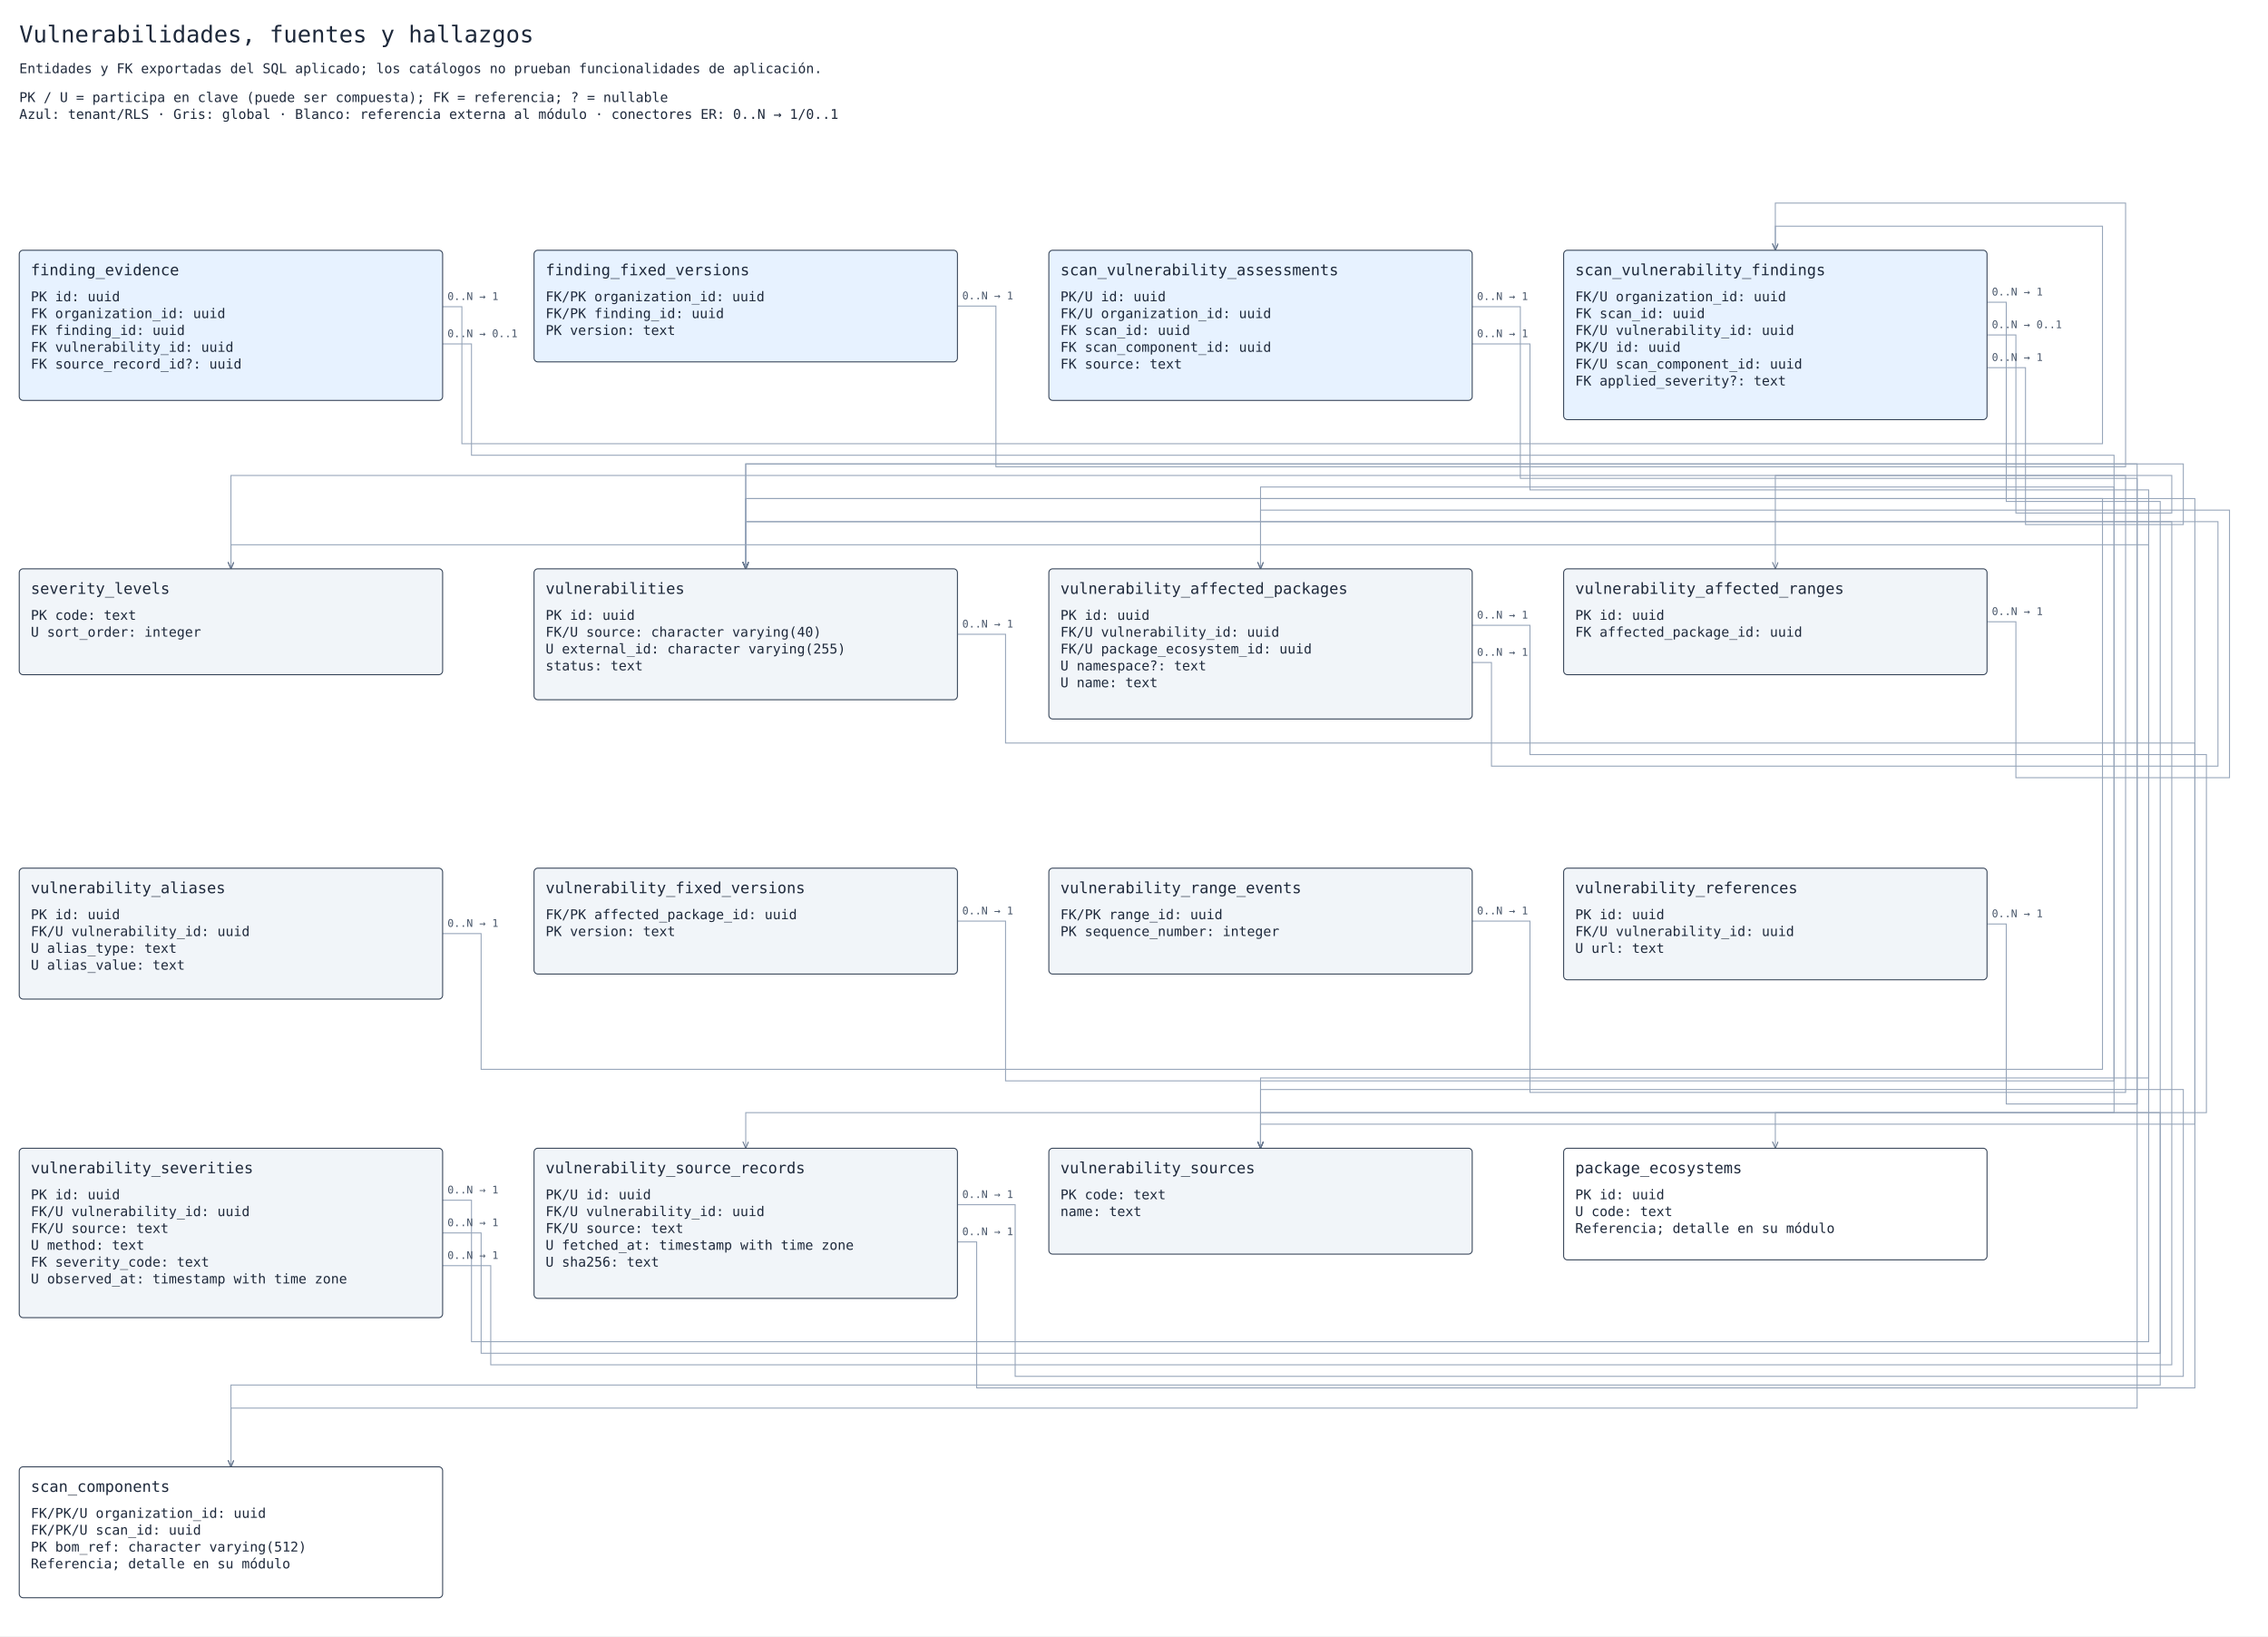
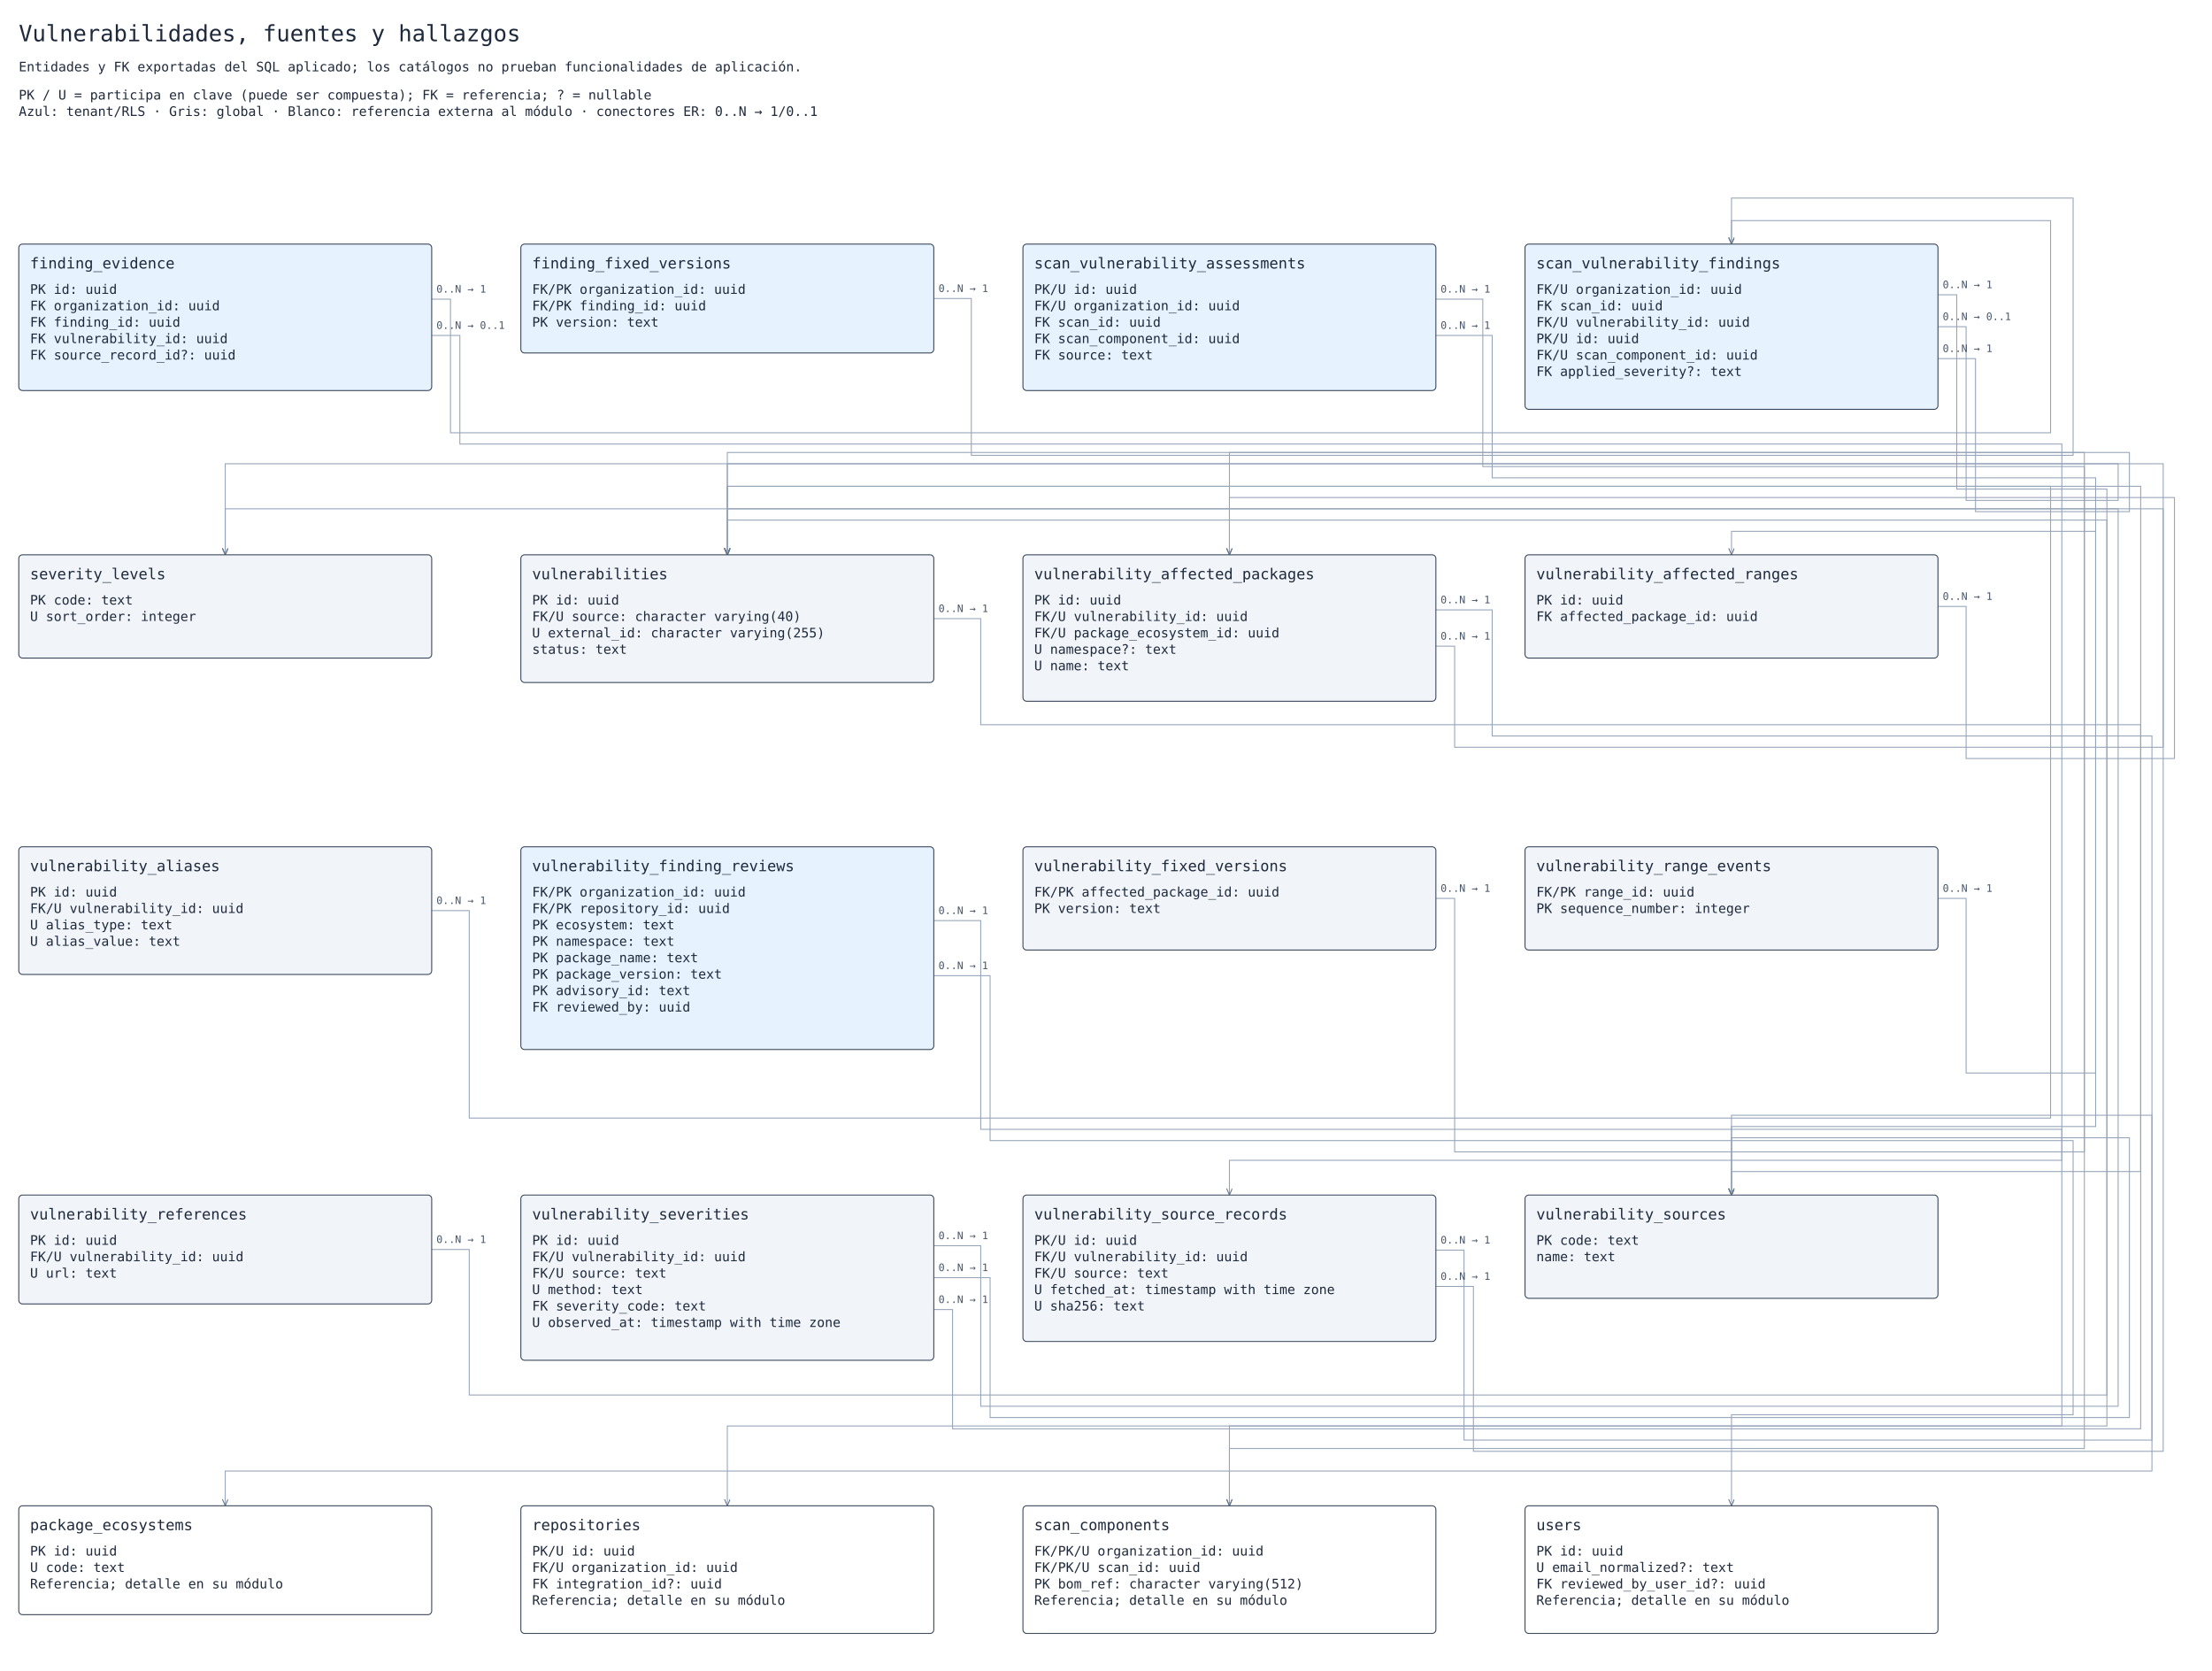
- <svg xmlns="http://www.w3.org/2000/svg" width="2357" height="1700" viewBox="-20 -20 2357 1700">
+ <svg xmlns="http://www.w3.org/2000/svg" width="2357" height="1780" viewBox="-20 -20 2357 1780">
  <rect x="-20" y="-20" width="100%" height="100%" fill="white" />
  <defs>
    <marker id="arrow" markerWidth="8" markerHeight="8" refX="7" refY="3" orient="auto">
      <path d="M0,0 L7,3 L0,6" fill="none" stroke="#64748b" />
    </marker>
  </defs>
  <polyline points="440,298.667 460,298.667 460,441.0 2165,441.0 2165,215.0 1825.0,215.0 1825.0,240.0" fill="none" stroke="#94a3b8" stroke-width="1" marker-end="url(#arrow)" />
-   <polyline points="440,337.333 470,337.333 470,453.0 2177,453.0 2177,1136.0 755.0,1136.0 755.0,1173.0" fill="none" stroke="#94a3b8" stroke-width="1" marker-end="url(#arrow)" />
+   <polyline points="440,337.333 470,337.333 470,453.0 2177,453.0 2177,1216.0 1290.0,1216.0 1290.0,1253.0" fill="none" stroke="#94a3b8" stroke-width="1" marker-end="url(#arrow)" />
  <polyline points="975,298.0 1015,298.0 1015,465.0 2189,465.0 2189,191.0 1825.0,191.0 1825.0,240.0" fill="none" stroke="#94a3b8" stroke-width="1" marker-end="url(#arrow)" />
-   <polyline points="1510,298.667 1560,298.667 1560,477.0 2201,477.0 2201,1443.0 220.0,1443.0 220.0,1504.0" fill="none" stroke="#94a3b8" stroke-width="1" marker-end="url(#arrow)" />
-   <polyline points="1510,337.333 1570,337.333 1570,489.0 2213,489.0 2213,1100.0 1290.0,1100.0 1290.0,1173.0" fill="none" stroke="#94a3b8" stroke-width="1" marker-end="url(#arrow)" />
-   <polyline points="2045,294.0 2065,294.0 2065,501.0 2225,501.0 2225,1419.0 220.0,1419.0 220.0,1504.0" fill="none" stroke="#94a3b8" stroke-width="1" marker-end="url(#arrow)" />
+   <polyline points="1510,298.667 1560,298.667 1560,477.0 2201,477.0 2201,1523.0 1290.0,1523.0 1290.0,1584.0" fill="none" stroke="#94a3b8" stroke-width="1" marker-end="url(#arrow)" />
+   <polyline points="1510,337.333 1570,337.333 1570,489.0 2213,489.0 2213,1180.0 1825.0,1180.0 1825.0,1253.0" fill="none" stroke="#94a3b8" stroke-width="1" marker-end="url(#arrow)" />
+   <polyline points="2045,294.0 2065,294.0 2065,501.0 2225,501.0 2225,1499.0 1290.0,1499.0 1290.0,1584.0" fill="none" stroke="#94a3b8" stroke-width="1" marker-end="url(#arrow)" />
  <polyline points="2045,328.0 2075,328.0 2075,513.0 2237,513.0 2237,474.0 220.0,474.0 220.0,571.0" fill="none" stroke="#94a3b8" stroke-width="1" marker-end="url(#arrow)" />
  <polyline points="2045,362.0 2085,362.0 2085,525.0 2249,525.0 2249,462.0 755.0,462.0 755.0,571.0" fill="none" stroke="#94a3b8" stroke-width="1" marker-end="url(#arrow)" />
-   <polyline points="975,639.0 1025,639.0 1025,752.0 2261,752.0 2261,1148.0 1290.0,1148.0 1290.0,1173.0" fill="none" stroke="#94a3b8" stroke-width="1" marker-end="url(#arrow)" />
-   <polyline points="1510,629.667 1570,629.667 1570,764.0 2273,764.0 2273,1136.0 1825.0,1136.0 1825.0,1173.0" fill="none" stroke="#94a3b8" stroke-width="1" marker-end="url(#arrow)" />
+   <polyline points="975,639.0 1025,639.0 1025,752.0 2261,752.0 2261,1228.0 1825.0,1228.0 1825.0,1253.0" fill="none" stroke="#94a3b8" stroke-width="1" marker-end="url(#arrow)" />
+   <polyline points="1510,629.667 1570,629.667 1570,764.0 2273,764.0 2273,1547.0 220.0,1547.0 220.0,1584.0" fill="none" stroke="#94a3b8" stroke-width="1" marker-end="url(#arrow)" />
  <polyline points="1510,668.333 1530,668.333 1530,776.0 2285,776.0 2285,522.0 755.0,522.0 755.0,571.0" fill="none" stroke="#94a3b8" stroke-width="1" marker-end="url(#arrow)" />
  <polyline points="2045,626.0 2075,626.0 2075,788.0 2297,788.0 2297,510.0 1290.0,510.0 1290.0,571.0" fill="none" stroke="#94a3b8" stroke-width="1" marker-end="url(#arrow)" />
-   <polyline points="440,950.0 480,950.0 480,1091.0 2165,1091.0 2165,498.0 755.0,498.0 755.0,571.0" fill="none" stroke="#94a3b8" stroke-width="1" marker-end="url(#arrow)" />
-   <polyline points="975,937.0 1025,937.0 1025,1103.0 2177,1103.0 2177,486.0 1290.0,486.0 1290.0,571.0" fill="none" stroke="#94a3b8" stroke-width="1" marker-end="url(#arrow)" />
-   <polyline points="1510,937.0 1570,937.0 1570,1115.0 2189,1115.0 2189,474.0 1825.0,474.0 1825.0,571.0" fill="none" stroke="#94a3b8" stroke-width="1" marker-end="url(#arrow)" />
-   <polyline points="2045,940.0 2065,940.0 2065,1127.0 2201,1127.0 2201,462.0 755.0,462.0 755.0,571.0" fill="none" stroke="#94a3b8" stroke-width="1" marker-end="url(#arrow)" />
-   <polyline points="440,1227.0 470,1227.0 470,1374.0 2213,1374.0 2213,546.0 220.0,546.0 220.0,571.0" fill="none" stroke="#94a3b8" stroke-width="1" marker-end="url(#arrow)" />
-   <polyline points="440,1261.0 480,1261.0 480,1386.0 2225,1386.0 2225,1136.0 1290.0,1136.0 1290.0,1173.0" fill="none" stroke="#94a3b8" stroke-width="1" marker-end="url(#arrow)" />
-   <polyline points="440,1295.0 490,1295.0 490,1398.0 2237,1398.0 2237,522.0 755.0,522.0 755.0,571.0" fill="none" stroke="#94a3b8" stroke-width="1" marker-end="url(#arrow)" />
-   <polyline points="975,1231.667 1035,1231.667 1035,1410.0 2249,1410.0 2249,1112.0 1290.0,1112.0 1290.0,1173.0" fill="none" stroke="#94a3b8" stroke-width="1" marker-end="url(#arrow)" />
-   <polyline points="975,1270.333 995,1270.333 995,1422.0 2261,1422.0 2261,498.0 755.0,498.0 755.0,571.0" fill="none" stroke="#94a3b8" stroke-width="1" marker-end="url(#arrow)" />
+   <polyline points="440,950.0 480,950.0 480,1171.0 2165,1171.0 2165,498.0 755.0,498.0 755.0,571.0" fill="none" stroke="#94a3b8" stroke-width="1" marker-end="url(#arrow)" />
+   <polyline points="975,960.667 1025,960.667 1025,1183.0 2177,1183.0 2177,1499.0 755.0,1499.0 755.0,1584.0" fill="none" stroke="#94a3b8" stroke-width="1" marker-end="url(#arrow)" />
+   <polyline points="975,1019.333 1035,1019.333 1035,1195.0 2189,1195.0 2189,1487.0 1825.0,1487.0 1825.0,1584.0" fill="none" stroke="#94a3b8" stroke-width="1" marker-end="url(#arrow)" />
+   <polyline points="1510,937.0 1530,937.0 1530,1207.0 2201,1207.0 2201,462.0 1290.0,462.0 1290.0,571.0" fill="none" stroke="#94a3b8" stroke-width="1" marker-end="url(#arrow)" />
+   <polyline points="2045,937.0 2075,937.0 2075,1123.0 2213,1123.0 2213,546.0 1825.0,546.0 1825.0,571.0" fill="none" stroke="#94a3b8" stroke-width="1" marker-end="url(#arrow)" />
+   <polyline points="440,1311.0 480,1311.0 480,1466.0 2225,1466.0 2225,534.0 755.0,534.0 755.0,571.0" fill="none" stroke="#94a3b8" stroke-width="1" marker-end="url(#arrow)" />
+   <polyline points="975,1307.0 1025,1307.0 1025,1478.0 2237,1478.0 2237,522.0 220.0,522.0 220.0,571.0" fill="none" stroke="#94a3b8" stroke-width="1" marker-end="url(#arrow)" />
+   <polyline points="975,1341.0 1035,1341.0 1035,1490.0 2249,1490.0 2249,1192.0 1825.0,1192.0 1825.0,1253.0" fill="none" stroke="#94a3b8" stroke-width="1" marker-end="url(#arrow)" />
+   <polyline points="975,1375.0 995,1375.0 995,1502.0 2261,1502.0 2261,498.0 755.0,498.0 755.0,571.0" fill="none" stroke="#94a3b8" stroke-width="1" marker-end="url(#arrow)" />
+   <polyline points="1510,1311.667 1540,1311.667 1540,1514.0 2273,1514.0 2273,1168.0 1825.0,1168.0 1825.0,1253.0" fill="none" stroke="#94a3b8" stroke-width="1" marker-end="url(#arrow)" />
+   <polyline points="1510,1350.333 1550,1350.333 1550,1526.0 2285,1526.0 2285,474.0 755.0,474.0 755.0,571.0" fill="none" stroke="#94a3b8" stroke-width="1" marker-end="url(#arrow)" />
  <text x="0" y="24.0" font-family="monospace" font-size="24" fill="#1e293b">Vulnerabilidades, fuentes y hallazgos</text>
  <text x="0" y="56.0" font-family="monospace" font-size="14" fill="#1e293b">Entidades y FK exportadas del SQL aplicado; los catálogos no prueban funcionalidades de aplicación.</text>
  <text x="0" y="86.0" font-family="monospace" font-size="14" fill="#1e293b">PK / U = participa en clave (puede ser compuesta); FK = referencia; ? = nullable</text>
  <text x="0" y="103.5" font-family="monospace" font-size="14" fill="#1e293b">Azul: tenant/RLS · Gris: global · Blanco: referencia externa al módulo · conectores ER: 0..N → 1/0..1</text>
  <rect x="0" y="240" width="440" height="156" rx="4" fill="#e7f2ff" stroke="#334155" />
  <text x="12" y="266.0" font-family="monospace" font-size="16" fill="#1e293b">finding_evidence</text>
  <text x="12" y="293.0" font-family="monospace" font-size="14" fill="#1e293b">PK id: uuid</text>
  <text x="12" y="310.5" font-family="monospace" font-size="14" fill="#1e293b">FK organization_id: uuid</text>
  <text x="12" y="328.0" font-family="monospace" font-size="14" fill="#1e293b">FK finding_id: uuid</text>
  <text x="12" y="345.5" font-family="monospace" font-size="14" fill="#1e293b">FK vulnerability_id: uuid</text>
  <text x="12" y="363.0" font-family="monospace" font-size="14" fill="#1e293b">FK source_record_id?: uuid</text>
  <rect x="535" y="240" width="440" height="116" rx="4" fill="#e7f2ff" stroke="#334155" />
  <text x="547" y="266.0" font-family="monospace" font-size="16" fill="#1e293b">finding_fixed_versions</text>
  <text x="547" y="293.0" font-family="monospace" font-size="14" fill="#1e293b">FK/PK organization_id: uuid</text>
  <text x="547" y="310.5" font-family="monospace" font-size="14" fill="#1e293b">FK/PK finding_id: uuid</text>
  <text x="547" y="328.0" font-family="monospace" font-size="14" fill="#1e293b">PK version: text</text>
  <rect x="1070" y="240" width="440" height="156" rx="4" fill="#e7f2ff" stroke="#334155" />
  <text x="1082" y="266.0" font-family="monospace" font-size="16" fill="#1e293b">scan_vulnerability_assessments</text>
  <text x="1082" y="293.0" font-family="monospace" font-size="14" fill="#1e293b">PK/U id: uuid</text>
  <text x="1082" y="310.5" font-family="monospace" font-size="14" fill="#1e293b">FK/U organization_id: uuid</text>
  <text x="1082" y="328.0" font-family="monospace" font-size="14" fill="#1e293b">FK scan_id: uuid</text>
  <text x="1082" y="345.5" font-family="monospace" font-size="14" fill="#1e293b">FK scan_component_id: uuid</text>
  <text x="1082" y="363.0" font-family="monospace" font-size="14" fill="#1e293b">FK source: text</text>
  <rect x="1605" y="240" width="440" height="176" rx="4" fill="#e7f2ff" stroke="#334155" />
  <text x="1617" y="266.0" font-family="monospace" font-size="16" fill="#1e293b">scan_vulnerability_findings</text>
  <text x="1617" y="293.0" font-family="monospace" font-size="14" fill="#1e293b">FK/U organization_id: uuid</text>
  <text x="1617" y="310.5" font-family="monospace" font-size="14" fill="#1e293b">FK scan_id: uuid</text>
  <text x="1617" y="328.0" font-family="monospace" font-size="14" fill="#1e293b">FK/U vulnerability_id: uuid</text>
  <text x="1617" y="345.5" font-family="monospace" font-size="14" fill="#1e293b">PK/U id: uuid</text>
  <text x="1617" y="363.0" font-family="monospace" font-size="14" fill="#1e293b">FK/U scan_component_id: uuid</text>
  <text x="1617" y="380.5" font-family="monospace" font-size="14" fill="#1e293b">FK applied_severity?: text</text>
  <rect x="0" y="571" width="440" height="110" rx="4" fill="#f1f5f9" stroke="#334155" />
  <text x="12" y="597.0" font-family="monospace" font-size="16" fill="#1e293b">severity_levels</text>
  <text x="12" y="624.0" font-family="monospace" font-size="14" fill="#1e293b">PK code: text</text>
  <text x="12" y="641.5" font-family="monospace" font-size="14" fill="#1e293b">U sort_order: integer</text>
  <rect x="535" y="571" width="440" height="136" rx="4" fill="#f1f5f9" stroke="#334155" />
  <text x="547" y="597.0" font-family="monospace" font-size="16" fill="#1e293b">vulnerabilities</text>
  <text x="547" y="624.0" font-family="monospace" font-size="14" fill="#1e293b">PK id: uuid</text>
  <text x="547" y="641.5" font-family="monospace" font-size="14" fill="#1e293b">FK/U source: character varying(40)</text>
  <text x="547" y="659.0" font-family="monospace" font-size="14" fill="#1e293b">U external_id: character varying(255)</text>
  <text x="547" y="676.5" font-family="monospace" font-size="14" fill="#1e293b">status: text</text>
  <rect x="1070" y="571" width="440" height="156" rx="4" fill="#f1f5f9" stroke="#334155" />
  <text x="1082" y="597.0" font-family="monospace" font-size="16" fill="#1e293b">vulnerability_affected_packages</text>
  <text x="1082" y="624.0" font-family="monospace" font-size="14" fill="#1e293b">PK id: uuid</text>
  <text x="1082" y="641.5" font-family="monospace" font-size="14" fill="#1e293b">FK/U vulnerability_id: uuid</text>
  <text x="1082" y="659.0" font-family="monospace" font-size="14" fill="#1e293b">FK/U package_ecosystem_id: uuid</text>
  <text x="1082" y="676.5" font-family="monospace" font-size="14" fill="#1e293b">U namespace?: text</text>
  <text x="1082" y="694.0" font-family="monospace" font-size="14" fill="#1e293b">U name: text</text>
  <rect x="1605" y="571" width="440" height="110" rx="4" fill="#f1f5f9" stroke="#334155" />
  <text x="1617" y="597.0" font-family="monospace" font-size="16" fill="#1e293b">vulnerability_affected_ranges</text>
  <text x="1617" y="624.0" font-family="monospace" font-size="14" fill="#1e293b">PK id: uuid</text>
  <text x="1617" y="641.5" font-family="monospace" font-size="14" fill="#1e293b">FK affected_package_id: uuid</text>
  <rect x="0" y="882" width="440" height="136" rx="4" fill="#f1f5f9" stroke="#334155" />
  <text x="12" y="908.0" font-family="monospace" font-size="16" fill="#1e293b">vulnerability_aliases</text>
  <text x="12" y="935.0" font-family="monospace" font-size="14" fill="#1e293b">PK id: uuid</text>
  <text x="12" y="952.5" font-family="monospace" font-size="14" fill="#1e293b">FK/U vulnerability_id: uuid</text>
  <text x="12" y="970.0" font-family="monospace" font-size="14" fill="#1e293b">U alias_type: text</text>
  <text x="12" y="987.5" font-family="monospace" font-size="14" fill="#1e293b">U alias_value: text</text>
-   <rect x="535" y="882" width="440" height="110" rx="4" fill="#f1f5f9" stroke="#334155" />
-   <text x="547" y="908.0" font-family="monospace" font-size="16" fill="#1e293b">vulnerability_fixed_versions</text>
-   <text x="547" y="935.0" font-family="monospace" font-size="14" fill="#1e293b">FK/PK affected_package_id: uuid</text>
-   <text x="547" y="952.5" font-family="monospace" font-size="14" fill="#1e293b">PK version: text</text>
+   <rect x="535" y="882" width="440" height="216" rx="4" fill="#e7f2ff" stroke="#334155" />
+   <text x="547" y="908.0" font-family="monospace" font-size="16" fill="#1e293b">vulnerability_finding_reviews</text>
+   <text x="547" y="935.0" font-family="monospace" font-size="14" fill="#1e293b">FK/PK organization_id: uuid</text>
+   <text x="547" y="952.5" font-family="monospace" font-size="14" fill="#1e293b">FK/PK repository_id: uuid</text>
+   <text x="547" y="970.0" font-family="monospace" font-size="14" fill="#1e293b">PK ecosystem: text</text>
+   <text x="547" y="987.5" font-family="monospace" font-size="14" fill="#1e293b">PK namespace: text</text>
+   <text x="547" y="1005.0" font-family="monospace" font-size="14" fill="#1e293b">PK package_name: text</text>
+   <text x="547" y="1022.5" font-family="monospace" font-size="14" fill="#1e293b">PK package_version: text</text>
+   <text x="547" y="1040.0" font-family="monospace" font-size="14" fill="#1e293b">PK advisory_id: text</text>
+   <text x="547" y="1057.5" font-family="monospace" font-size="14" fill="#1e293b">FK reviewed_by: uuid</text>
  <rect x="1070" y="882" width="440" height="110" rx="4" fill="#f1f5f9" stroke="#334155" />
-   <text x="1082" y="908.0" font-family="monospace" font-size="16" fill="#1e293b">vulnerability_range_events</text>
-   <text x="1082" y="935.0" font-family="monospace" font-size="14" fill="#1e293b">FK/PK range_id: uuid</text>
-   <text x="1082" y="952.5" font-family="monospace" font-size="14" fill="#1e293b">PK sequence_number: integer</text>
-   <rect x="1605" y="882" width="440" height="116" rx="4" fill="#f1f5f9" stroke="#334155" />
-   <text x="1617" y="908.0" font-family="monospace" font-size="16" fill="#1e293b">vulnerability_references</text>
-   <text x="1617" y="935.0" font-family="monospace" font-size="14" fill="#1e293b">PK id: uuid</text>
-   <text x="1617" y="952.5" font-family="monospace" font-size="14" fill="#1e293b">FK/U vulnerability_id: uuid</text>
-   <text x="1617" y="970.0" font-family="monospace" font-size="14" fill="#1e293b">U url: text</text>
-   <rect x="0" y="1173" width="440" height="176" rx="4" fill="#f1f5f9" stroke="#334155" />
-   <text x="12" y="1199.0" font-family="monospace" font-size="16" fill="#1e293b">vulnerability_severities</text>
-   <text x="12" y="1226.0" font-family="monospace" font-size="14" fill="#1e293b">PK id: uuid</text>
-   <text x="12" y="1243.5" font-family="monospace" font-size="14" fill="#1e293b">FK/U vulnerability_id: uuid</text>
-   <text x="12" y="1261.0" font-family="monospace" font-size="14" fill="#1e293b">FK/U source: text</text>
-   <text x="12" y="1278.5" font-family="monospace" font-size="14" fill="#1e293b">U method: text</text>
-   <text x="12" y="1296.0" font-family="monospace" font-size="14" fill="#1e293b">FK severity_code: text</text>
-   <text x="12" y="1313.5" font-family="monospace" font-size="14" fill="#1e293b">U observed_at: timestamp with time zone</text>
-   <rect x="535" y="1173" width="440" height="156" rx="4" fill="#f1f5f9" stroke="#334155" />
-   <text x="547" y="1199.0" font-family="monospace" font-size="16" fill="#1e293b">vulnerability_source_records</text>
-   <text x="547" y="1226.0" font-family="monospace" font-size="14" fill="#1e293b">PK/U id: uuid</text>
-   <text x="547" y="1243.5" font-family="monospace" font-size="14" fill="#1e293b">FK/U vulnerability_id: uuid</text>
-   <text x="547" y="1261.0" font-family="monospace" font-size="14" fill="#1e293b">FK/U source: text</text>
-   <text x="547" y="1278.5" font-family="monospace" font-size="14" fill="#1e293b">U fetched_at: timestamp with time zone</text>
-   <text x="547" y="1296.0" font-family="monospace" font-size="14" fill="#1e293b">U sha256: text</text>
-   <rect x="1070" y="1173" width="440" height="110" rx="4" fill="#f1f5f9" stroke="#334155" />
-   <text x="1082" y="1199.0" font-family="monospace" font-size="16" fill="#1e293b">vulnerability_sources</text>
-   <text x="1082" y="1226.0" font-family="monospace" font-size="14" fill="#1e293b">PK code: text</text>
-   <text x="1082" y="1243.5" font-family="monospace" font-size="14" fill="#1e293b">name: text</text>
-   <rect x="1605" y="1173" width="440" height="116" rx="4" fill="#ffffff" stroke="#334155" />
-   <text x="1617" y="1199.0" font-family="monospace" font-size="16" fill="#1e293b">package_ecosystems</text>
-   <text x="1617" y="1226.0" font-family="monospace" font-size="14" fill="#1e293b">PK id: uuid</text>
-   <text x="1617" y="1243.5" font-family="monospace" font-size="14" fill="#1e293b">U code: text</text>
-   <text x="1617" y="1261.0" font-family="monospace" font-size="14" fill="#1e293b">Referencia; detalle en su módulo</text>
-   <rect x="0" y="1504" width="440" height="136" rx="4" fill="#ffffff" stroke="#334155" />
-   <text x="12" y="1530.0" font-family="monospace" font-size="16" fill="#1e293b">scan_components</text>
-   <text x="12" y="1557.0" font-family="monospace" font-size="14" fill="#1e293b">FK/PK/U organization_id: uuid</text>
-   <text x="12" y="1574.5" font-family="monospace" font-size="14" fill="#1e293b">FK/PK/U scan_id: uuid</text>
-   <text x="12" y="1592.0" font-family="monospace" font-size="14" fill="#1e293b">PK bom_ref: character varying(512)</text>
-   <text x="12" y="1609.5" font-family="monospace" font-size="14" fill="#1e293b">Referencia; detalle en su módulo</text>
+   <text x="1082" y="908.0" font-family="monospace" font-size="16" fill="#1e293b">vulnerability_fixed_versions</text>
+   <text x="1082" y="935.0" font-family="monospace" font-size="14" fill="#1e293b">FK/PK affected_package_id: uuid</text>
+   <text x="1082" y="952.5" font-family="monospace" font-size="14" fill="#1e293b">PK version: text</text>
+   <rect x="1605" y="882" width="440" height="110" rx="4" fill="#f1f5f9" stroke="#334155" />
+   <text x="1617" y="908.0" font-family="monospace" font-size="16" fill="#1e293b">vulnerability_range_events</text>
+   <text x="1617" y="935.0" font-family="monospace" font-size="14" fill="#1e293b">FK/PK range_id: uuid</text>
+   <text x="1617" y="952.5" font-family="monospace" font-size="14" fill="#1e293b">PK sequence_number: integer</text>
+   <rect x="0" y="1253" width="440" height="116" rx="4" fill="#f1f5f9" stroke="#334155" />
+   <text x="12" y="1279.0" font-family="monospace" font-size="16" fill="#1e293b">vulnerability_references</text>
+   <text x="12" y="1306.0" font-family="monospace" font-size="14" fill="#1e293b">PK id: uuid</text>
+   <text x="12" y="1323.5" font-family="monospace" font-size="14" fill="#1e293b">FK/U vulnerability_id: uuid</text>
+   <text x="12" y="1341.0" font-family="monospace" font-size="14" fill="#1e293b">U url: text</text>
+   <rect x="535" y="1253" width="440" height="176" rx="4" fill="#f1f5f9" stroke="#334155" />
+   <text x="547" y="1279.0" font-family="monospace" font-size="16" fill="#1e293b">vulnerability_severities</text>
+   <text x="547" y="1306.0" font-family="monospace" font-size="14" fill="#1e293b">PK id: uuid</text>
+   <text x="547" y="1323.5" font-family="monospace" font-size="14" fill="#1e293b">FK/U vulnerability_id: uuid</text>
+   <text x="547" y="1341.0" font-family="monospace" font-size="14" fill="#1e293b">FK/U source: text</text>
+   <text x="547" y="1358.5" font-family="monospace" font-size="14" fill="#1e293b">U method: text</text>
+   <text x="547" y="1376.0" font-family="monospace" font-size="14" fill="#1e293b">FK severity_code: text</text>
+   <text x="547" y="1393.5" font-family="monospace" font-size="14" fill="#1e293b">U observed_at: timestamp with time zone</text>
+   <rect x="1070" y="1253" width="440" height="156" rx="4" fill="#f1f5f9" stroke="#334155" />
+   <text x="1082" y="1279.0" font-family="monospace" font-size="16" fill="#1e293b">vulnerability_source_records</text>
+   <text x="1082" y="1306.0" font-family="monospace" font-size="14" fill="#1e293b">PK/U id: uuid</text>
+   <text x="1082" y="1323.5" font-family="monospace" font-size="14" fill="#1e293b">FK/U vulnerability_id: uuid</text>
+   <text x="1082" y="1341.0" font-family="monospace" font-size="14" fill="#1e293b">FK/U source: text</text>
+   <text x="1082" y="1358.5" font-family="monospace" font-size="14" fill="#1e293b">U fetched_at: timestamp with time zone</text>
+   <text x="1082" y="1376.0" font-family="monospace" font-size="14" fill="#1e293b">U sha256: text</text>
+   <rect x="1605" y="1253" width="440" height="110" rx="4" fill="#f1f5f9" stroke="#334155" />
+   <text x="1617" y="1279.0" font-family="monospace" font-size="16" fill="#1e293b">vulnerability_sources</text>
+   <text x="1617" y="1306.0" font-family="monospace" font-size="14" fill="#1e293b">PK code: text</text>
+   <text x="1617" y="1323.5" font-family="monospace" font-size="14" fill="#1e293b">name: text</text>
+   <rect x="0" y="1584" width="440" height="116" rx="4" fill="#ffffff" stroke="#334155" />
+   <text x="12" y="1610.0" font-family="monospace" font-size="16" fill="#1e293b">package_ecosystems</text>
+   <text x="12" y="1637.0" font-family="monospace" font-size="14" fill="#1e293b">PK id: uuid</text>
+   <text x="12" y="1654.5" font-family="monospace" font-size="14" fill="#1e293b">U code: text</text>
+   <text x="12" y="1672.0" font-family="monospace" font-size="14" fill="#1e293b">Referencia; detalle en su módulo</text>
+   <rect x="535" y="1584" width="440" height="136" rx="4" fill="#ffffff" stroke="#334155" />
+   <text x="547" y="1610.0" font-family="monospace" font-size="16" fill="#1e293b">repositories</text>
+   <text x="547" y="1637.0" font-family="monospace" font-size="14" fill="#1e293b">PK/U id: uuid</text>
+   <text x="547" y="1654.5" font-family="monospace" font-size="14" fill="#1e293b">FK/U organization_id: uuid</text>
+   <text x="547" y="1672.0" font-family="monospace" font-size="14" fill="#1e293b">FK integration_id?: uuid</text>
+   <text x="547" y="1689.5" font-family="monospace" font-size="14" fill="#1e293b">Referencia; detalle en su módulo</text>
+   <rect x="1070" y="1584" width="440" height="136" rx="4" fill="#ffffff" stroke="#334155" />
+   <text x="1082" y="1610.0" font-family="monospace" font-size="16" fill="#1e293b">scan_components</text>
+   <text x="1082" y="1637.0" font-family="monospace" font-size="14" fill="#1e293b">FK/PK/U organization_id: uuid</text>
+   <text x="1082" y="1654.5" font-family="monospace" font-size="14" fill="#1e293b">FK/PK/U scan_id: uuid</text>
+   <text x="1082" y="1672.0" font-family="monospace" font-size="14" fill="#1e293b">PK bom_ref: character varying(512)</text>
+   <text x="1082" y="1689.5" font-family="monospace" font-size="14" fill="#1e293b">Referencia; detalle en su módulo</text>
+   <rect x="1605" y="1584" width="440" height="136" rx="4" fill="#ffffff" stroke="#334155" />
+   <text x="1617" y="1610.0" font-family="monospace" font-size="16" fill="#1e293b">users</text>
+   <text x="1617" y="1637.0" font-family="monospace" font-size="14" fill="#1e293b">PK id: uuid</text>
+   <text x="1617" y="1654.5" font-family="monospace" font-size="14" fill="#1e293b">U email_normalized?: text</text>
+   <text x="1617" y="1672.0" font-family="monospace" font-size="14" fill="#1e293b">FK reviewed_by_user_id?: uuid</text>
+   <text x="1617" y="1689.5" font-family="monospace" font-size="14" fill="#1e293b">Referencia; detalle en su módulo</text>
  <text x="445" y="291.667" font-family="monospace" font-size="11" fill="#475569">0..N → 1</text>
  <text x="445" y="330.333" font-family="monospace" font-size="11" fill="#475569">0..N → 0..1</text>
  <text x="980" y="291.0" font-family="monospace" font-size="11" fill="#475569">0..N → 1</text>
  <text x="1515" y="291.667" font-family="monospace" font-size="11" fill="#475569">0..N → 1</text>
  <text x="1515" y="330.333" font-family="monospace" font-size="11" fill="#475569">0..N → 1</text>
  <text x="2050" y="287.0" font-family="monospace" font-size="11" fill="#475569">0..N → 1</text>
  <text x="2050" y="321.0" font-family="monospace" font-size="11" fill="#475569">0..N → 0..1</text>
  <text x="2050" y="355.0" font-family="monospace" font-size="11" fill="#475569">0..N → 1</text>
  <text x="980" y="632.0" font-family="monospace" font-size="11" fill="#475569">0..N → 1</text>
  <text x="1515" y="622.667" font-family="monospace" font-size="11" fill="#475569">0..N → 1</text>
  <text x="1515" y="661.333" font-family="monospace" font-size="11" fill="#475569">0..N → 1</text>
  <text x="2050" y="619.0" font-family="monospace" font-size="11" fill="#475569">0..N → 1</text>
  <text x="445" y="943.0" font-family="monospace" font-size="11" fill="#475569">0..N → 1</text>
-   <text x="980" y="930.0" font-family="monospace" font-size="11" fill="#475569">0..N → 1</text>
+   <text x="980" y="953.667" font-family="monospace" font-size="11" fill="#475569">0..N → 1</text>
+   <text x="980" y="1012.333" font-family="monospace" font-size="11" fill="#475569">0..N → 1</text>
  <text x="1515" y="930.0" font-family="monospace" font-size="11" fill="#475569">0..N → 1</text>
-   <text x="2050" y="933.0" font-family="monospace" font-size="11" fill="#475569">0..N → 1</text>
-   <text x="445" y="1220.0" font-family="monospace" font-size="11" fill="#475569">0..N → 1</text>
-   <text x="445" y="1254.0" font-family="monospace" font-size="11" fill="#475569">0..N → 1</text>
-   <text x="445" y="1288.0" font-family="monospace" font-size="11" fill="#475569">0..N → 1</text>
-   <text x="980" y="1224.667" font-family="monospace" font-size="11" fill="#475569">0..N → 1</text>
-   <text x="980" y="1263.333" font-family="monospace" font-size="11" fill="#475569">0..N → 1</text>
+   <text x="2050" y="930.0" font-family="monospace" font-size="11" fill="#475569">0..N → 1</text>
+   <text x="445" y="1304.0" font-family="monospace" font-size="11" fill="#475569">0..N → 1</text>
+   <text x="980" y="1300.0" font-family="monospace" font-size="11" fill="#475569">0..N → 1</text>
+   <text x="980" y="1334.0" font-family="monospace" font-size="11" fill="#475569">0..N → 1</text>
+   <text x="980" y="1368.0" font-family="monospace" font-size="11" fill="#475569">0..N → 1</text>
+   <text x="1515" y="1304.667" font-family="monospace" font-size="11" fill="#475569">0..N → 1</text>
+   <text x="1515" y="1343.333" font-family="monospace" font-size="11" fill="#475569">0..N → 1</text>
</svg>
